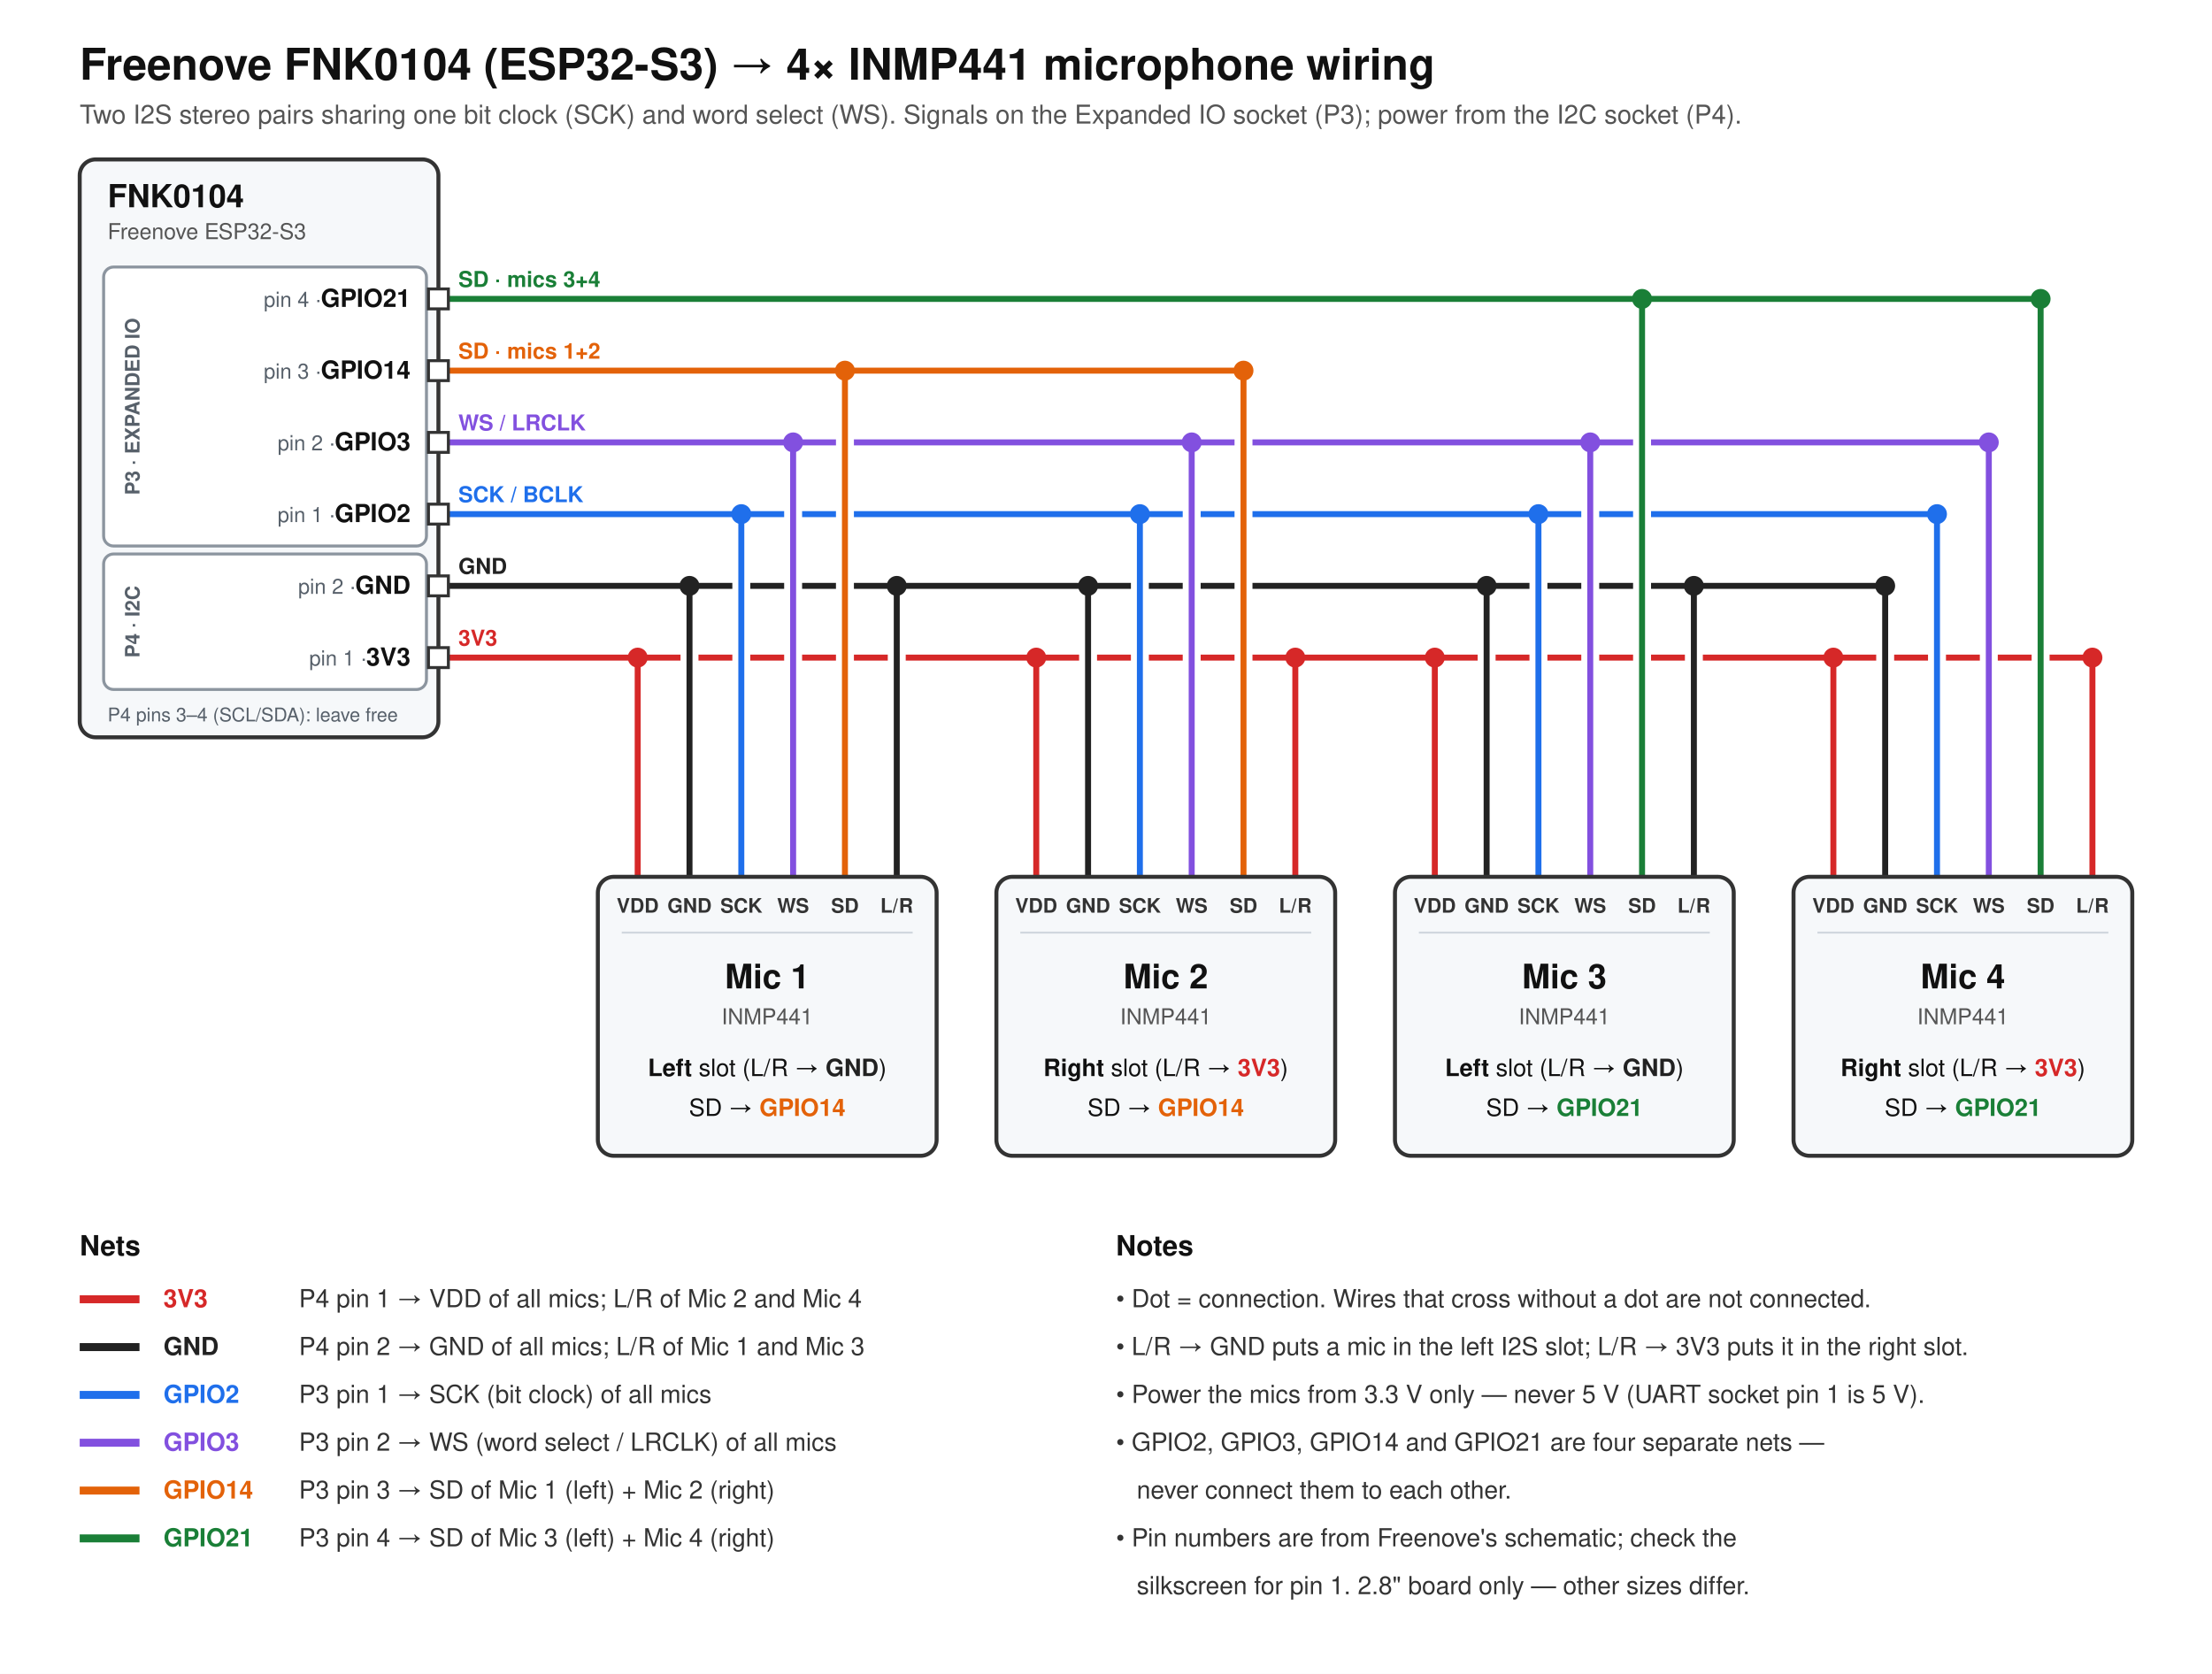
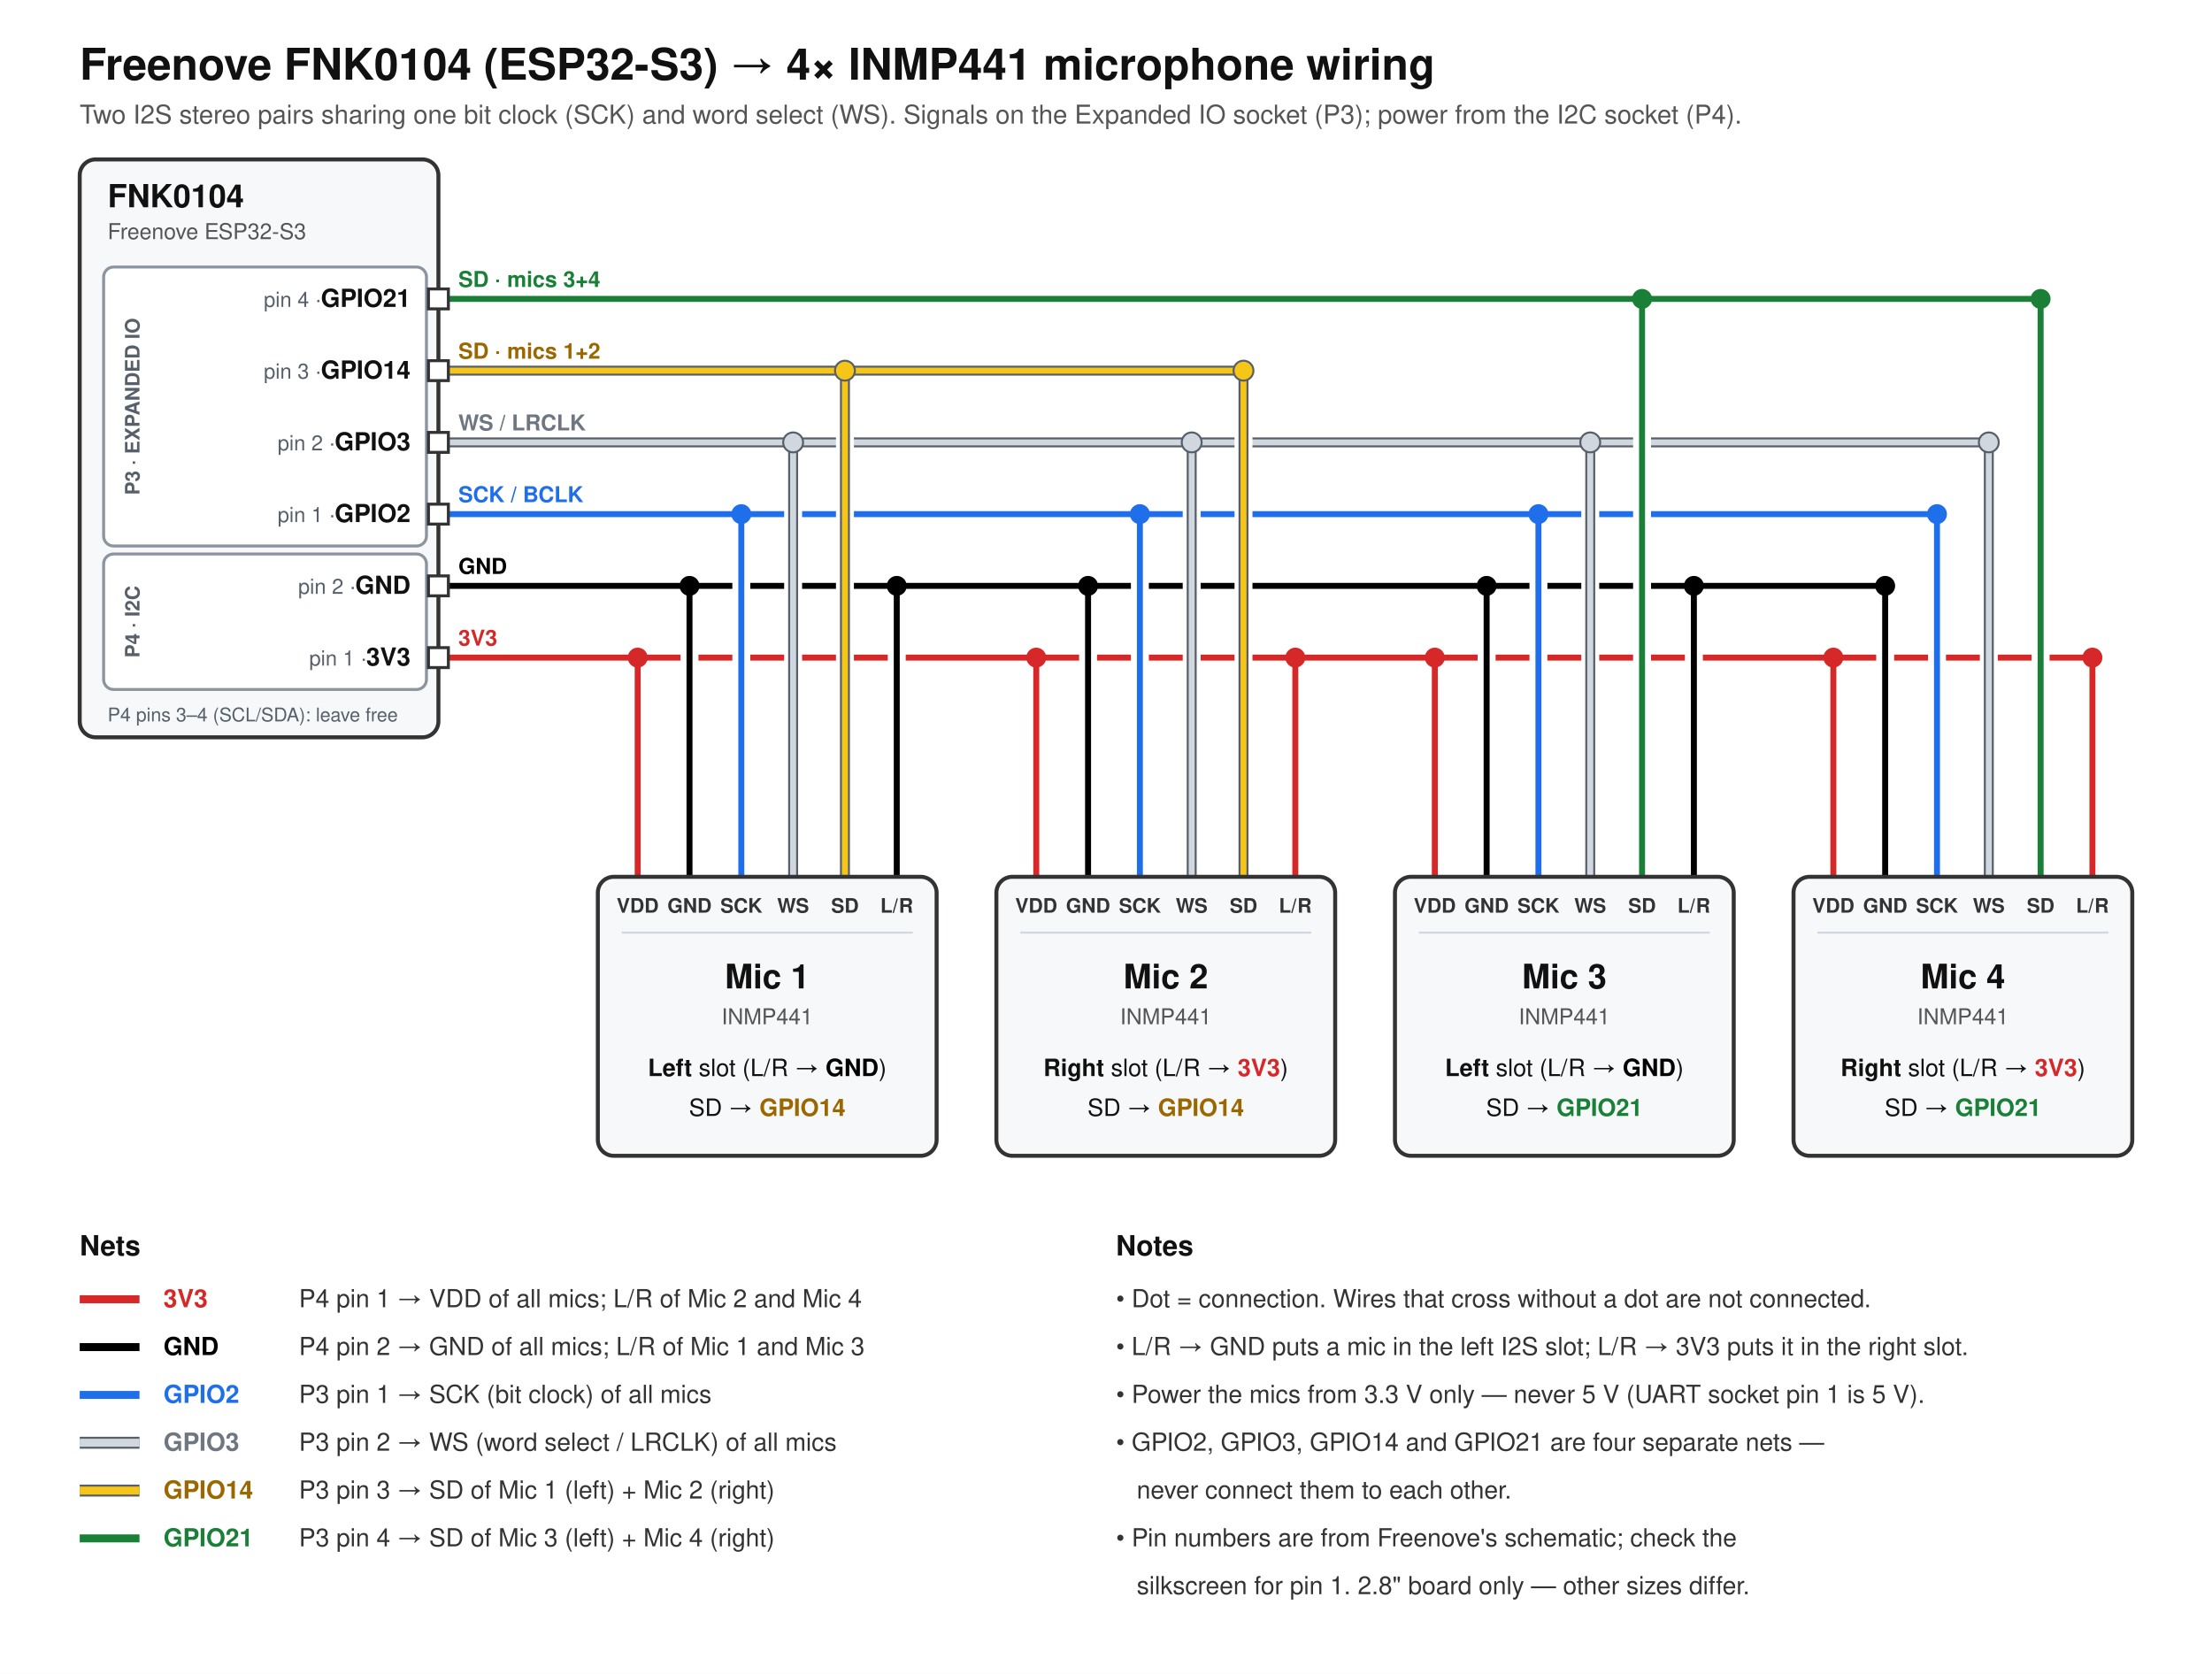
<svg xmlns="http://www.w3.org/2000/svg" width="1110" height="840" viewBox="0 0 1110 840" font-family="Helvetica, Arial, sans-serif">
  <rect width="1110" height="840" fill="#ffffff" />
  <text x="40" y="40" font-size="22" font-weight="700" fill="#111">Freenove FNK0104 (ESP32-S3) → 4× INMP441 microphone wiring</text>
  <text x="40" y="62" font-size="13" fill="#555">Two I2S stereo pairs sharing one bit clock (SCK) and word select (WS). Signals on the Expanded IO socket (P3); power from the I2C socket (P4).</text>
  <rect x="40" y="80" width="180" height="290" rx="8" fill="#f6f8fa" stroke="#333" stroke-width="2" />
  <text x="54" y="104" font-size="16" font-weight="700" fill="#111">FNK0104</text>
  <text x="54" y="120" font-size="11" fill="#555">Freenove ESP32-S3</text>
  <rect x="52" y="134" width="162" height="140" rx="5" fill="#ffffff" stroke="#8c959f" stroke-width="1.5" />
  <text x="70" y="204" font-size="10" font-weight="700" fill="#57606a" text-anchor="middle" transform="rotate(-90 70 204)">P3 · EXPANDED IO</text>
  <rect x="52" y="278" width="162" height="68" rx="5" fill="#ffffff" stroke="#8c959f" stroke-width="1.5" />
  <text x="70" y="312" font-size="10" font-weight="700" fill="#57606a" text-anchor="middle" transform="rotate(-90 70 312)">P4 · I2C</text>
  <text x="54" y="362" font-size="9.5" fill="#57606a">P4 pins 3–4 (SCL/SDA): leave free</text>
  <text x="206" y="154" font-size="12.5" font-weight="700" text-anchor="end" fill="#111">
    <tspan font-size="10.5" font-weight="400" fill="#57606a">pin 4 · </tspan>GPIO21</text>
  <text x="206" y="190" font-size="12.5" font-weight="700" text-anchor="end" fill="#111">
    <tspan font-size="10.5" font-weight="400" fill="#57606a">pin 3 · </tspan>GPIO14</text>
  <text x="206" y="226" font-size="12.5" font-weight="700" text-anchor="end" fill="#111">
    <tspan font-size="10.5" font-weight="400" fill="#57606a">pin 2 · </tspan>GPIO3</text>
  <text x="206" y="262" font-size="12.5" font-weight="700" text-anchor="end" fill="#111">
    <tspan font-size="10.5" font-weight="400" fill="#57606a">pin 1 · </tspan>GPIO2</text>
  <text x="206" y="298" font-size="12.5" font-weight="700" text-anchor="end" fill="#111">
    <tspan font-size="10.5" font-weight="400" fill="#57606a">pin 2 · </tspan>GND</text>
  <text x="206" y="334" font-size="12.5" font-weight="700" text-anchor="end" fill="#111">
    <tspan font-size="10.5" font-weight="400" fill="#57606a">pin 1 · </tspan>3V3</text>
  <line x1="220" y1="150" x2="1024" y2="150" stroke="#1a7f37" stroke-width="3" />
  <text x="230" y="144" font-size="11" font-weight="700" fill="#1a7f37">SD · mics 3+4</text>
-   <line x1="220" y1="186" x2="624" y2="186" stroke="#e36209" stroke-width="3" />
-   <text x="230" y="180" font-size="11" font-weight="700" fill="#e36209">SD · mics 1+2</text>
-   <line x1="220" y1="222" x2="998" y2="222" stroke="#8250df" stroke-width="3" />
-   <text x="230" y="216" font-size="11" font-weight="700" fill="#8250df">WS / LRCLK</text>
+   <line x1="220" y1="186" x2="624" y2="186" stroke="#57606a" stroke-width="5" />
+   <line x1="220" y1="186" x2="624" y2="186" stroke="#f5c518" stroke-width="3" />
+   <text x="230" y="180" font-size="11" font-weight="700" fill="#9a6700">SD · mics 1+2</text>
+   <line x1="220" y1="222" x2="998" y2="222" stroke="#57606a" stroke-width="5" />
+   <line x1="220" y1="222" x2="998" y2="222" stroke="#d0d7de" stroke-width="3" />
+   <text x="230" y="216" font-size="11" font-weight="700" fill="#6e7781">WS / LRCLK</text>
  <line x1="220" y1="258" x2="972" y2="258" stroke="#1f6feb" stroke-width="3" />
  <text x="230" y="252" font-size="11" font-weight="700" fill="#1f6feb">SCK / BCLK</text>
-   <line x1="220" y1="294" x2="946" y2="294" stroke="#222222" stroke-width="3" />
-   <text x="230" y="288" font-size="11" font-weight="700" fill="#222222">GND</text>
+   <line x1="220" y1="294" x2="946" y2="294" stroke="#000000" stroke-width="3" />
+   <text x="230" y="288" font-size="11" font-weight="700" fill="#000000">GND</text>
  <line x1="220" y1="330" x2="1050" y2="330" stroke="#d62828" stroke-width="3" />
  <text x="230" y="324" font-size="11" font-weight="700" fill="#d62828">3V3</text>
  <rect x="215" y="145" width="10" height="10" fill="#fff" stroke="#333" stroke-width="1.5" />
  <rect x="215" y="181" width="10" height="10" fill="#fff" stroke="#333" stroke-width="1.5" />
  <rect x="215" y="217" width="10" height="10" fill="#fff" stroke="#333" stroke-width="1.5" />
  <rect x="215" y="253" width="10" height="10" fill="#fff" stroke="#333" stroke-width="1.5" />
  <rect x="215" y="289" width="10" height="10" fill="#fff" stroke="#333" stroke-width="1.5" />
  <rect x="215" y="325" width="10" height="10" fill="#fff" stroke="#333" stroke-width="1.5" />
  <line x1="320" y1="440" x2="320" y2="330" stroke="#ffffff" stroke-width="9" />
  <line x1="346" y1="440" x2="346" y2="294" stroke="#ffffff" stroke-width="9" />
  <line x1="372" y1="440" x2="372" y2="258" stroke="#ffffff" stroke-width="9" />
  <line x1="398" y1="440" x2="398" y2="222" stroke="#ffffff" stroke-width="9" />
  <line x1="424" y1="440" x2="424" y2="186" stroke="#ffffff" stroke-width="9" />
  <line x1="450" y1="440" x2="450" y2="294" stroke="#ffffff" stroke-width="9" />
  <line x1="520" y1="440" x2="520" y2="330" stroke="#ffffff" stroke-width="9" />
  <line x1="546" y1="440" x2="546" y2="294" stroke="#ffffff" stroke-width="9" />
  <line x1="572" y1="440" x2="572" y2="258" stroke="#ffffff" stroke-width="9" />
  <line x1="598" y1="440" x2="598" y2="222" stroke="#ffffff" stroke-width="9" />
  <line x1="624" y1="440" x2="624" y2="186" stroke="#ffffff" stroke-width="9" />
  <line x1="650" y1="440" x2="650" y2="330" stroke="#ffffff" stroke-width="9" />
  <line x1="720" y1="440" x2="720" y2="330" stroke="#ffffff" stroke-width="9" />
  <line x1="746" y1="440" x2="746" y2="294" stroke="#ffffff" stroke-width="9" />
  <line x1="772" y1="440" x2="772" y2="258" stroke="#ffffff" stroke-width="9" />
  <line x1="798" y1="440" x2="798" y2="222" stroke="#ffffff" stroke-width="9" />
  <line x1="824" y1="440" x2="824" y2="150" stroke="#ffffff" stroke-width="9" />
  <line x1="850" y1="440" x2="850" y2="294" stroke="#ffffff" stroke-width="9" />
  <line x1="920" y1="440" x2="920" y2="330" stroke="#ffffff" stroke-width="9" />
  <line x1="946" y1="440" x2="946" y2="294" stroke="#ffffff" stroke-width="9" />
  <line x1="972" y1="440" x2="972" y2="258" stroke="#ffffff" stroke-width="9" />
  <line x1="998" y1="440" x2="998" y2="222" stroke="#ffffff" stroke-width="9" />
  <line x1="1024" y1="440" x2="1024" y2="150" stroke="#ffffff" stroke-width="9" />
  <line x1="1050" y1="440" x2="1050" y2="330" stroke="#ffffff" stroke-width="9" />
  <line x1="320" y1="440" x2="320" y2="330" stroke="#d62828" stroke-width="3" />
-   <line x1="346" y1="440" x2="346" y2="294" stroke="#222222" stroke-width="3" />
+   <line x1="346" y1="440" x2="346" y2="294" stroke="#000000" stroke-width="3" />
  <line x1="372" y1="440" x2="372" y2="258" stroke="#1f6feb" stroke-width="3" />
-   <line x1="398" y1="440" x2="398" y2="222" stroke="#8250df" stroke-width="3" />
-   <line x1="424" y1="440" x2="424" y2="186" stroke="#e36209" stroke-width="3" />
-   <line x1="450" y1="440" x2="450" y2="294" stroke="#222222" stroke-width="3" />
+   <line x1="398" y1="440" x2="398" y2="222" stroke="#57606a" stroke-width="5" />
+   <line x1="398" y1="440" x2="398" y2="222" stroke="#d0d7de" stroke-width="3" />
+   <line x1="424" y1="440" x2="424" y2="186" stroke="#57606a" stroke-width="5" />
+   <line x1="424" y1="440" x2="424" y2="186" stroke="#f5c518" stroke-width="3" />
+   <line x1="450" y1="440" x2="450" y2="294" stroke="#000000" stroke-width="3" />
  <line x1="520" y1="440" x2="520" y2="330" stroke="#d62828" stroke-width="3" />
-   <line x1="546" y1="440" x2="546" y2="294" stroke="#222222" stroke-width="3" />
+   <line x1="546" y1="440" x2="546" y2="294" stroke="#000000" stroke-width="3" />
  <line x1="572" y1="440" x2="572" y2="258" stroke="#1f6feb" stroke-width="3" />
-   <line x1="598" y1="440" x2="598" y2="222" stroke="#8250df" stroke-width="3" />
-   <line x1="624" y1="440" x2="624" y2="186" stroke="#e36209" stroke-width="3" />
+   <line x1="598" y1="440" x2="598" y2="222" stroke="#57606a" stroke-width="5" />
+   <line x1="598" y1="440" x2="598" y2="222" stroke="#d0d7de" stroke-width="3" />
+   <line x1="624" y1="440" x2="624" y2="186" stroke="#57606a" stroke-width="5" />
+   <line x1="624" y1="440" x2="624" y2="186" stroke="#f5c518" stroke-width="3" />
  <line x1="650" y1="440" x2="650" y2="330" stroke="#d62828" stroke-width="3" />
  <line x1="720" y1="440" x2="720" y2="330" stroke="#d62828" stroke-width="3" />
-   <line x1="746" y1="440" x2="746" y2="294" stroke="#222222" stroke-width="3" />
+   <line x1="746" y1="440" x2="746" y2="294" stroke="#000000" stroke-width="3" />
  <line x1="772" y1="440" x2="772" y2="258" stroke="#1f6feb" stroke-width="3" />
-   <line x1="798" y1="440" x2="798" y2="222" stroke="#8250df" stroke-width="3" />
+   <line x1="798" y1="440" x2="798" y2="222" stroke="#57606a" stroke-width="5" />
+   <line x1="798" y1="440" x2="798" y2="222" stroke="#d0d7de" stroke-width="3" />
  <line x1="824" y1="440" x2="824" y2="150" stroke="#1a7f37" stroke-width="3" />
-   <line x1="850" y1="440" x2="850" y2="294" stroke="#222222" stroke-width="3" />
+   <line x1="850" y1="440" x2="850" y2="294" stroke="#000000" stroke-width="3" />
  <line x1="920" y1="440" x2="920" y2="330" stroke="#d62828" stroke-width="3" />
-   <line x1="946" y1="440" x2="946" y2="294" stroke="#222222" stroke-width="3" />
+   <line x1="946" y1="440" x2="946" y2="294" stroke="#000000" stroke-width="3" />
  <line x1="972" y1="440" x2="972" y2="258" stroke="#1f6feb" stroke-width="3" />
-   <line x1="998" y1="440" x2="998" y2="222" stroke="#8250df" stroke-width="3" />
+   <line x1="998" y1="440" x2="998" y2="222" stroke="#57606a" stroke-width="5" />
+   <line x1="998" y1="440" x2="998" y2="222" stroke="#d0d7de" stroke-width="3" />
  <line x1="1024" y1="440" x2="1024" y2="150" stroke="#1a7f37" stroke-width="3" />
  <line x1="1050" y1="440" x2="1050" y2="330" stroke="#d62828" stroke-width="3" />
  <circle cx="320" cy="330" r="5" fill="#d62828" />
-   <circle cx="346" cy="294" r="5" fill="#222222" />
+   <circle cx="346" cy="294" r="5" fill="#000000" />
  <circle cx="372" cy="258" r="5" fill="#1f6feb" />
-   <circle cx="398" cy="222" r="5" fill="#8250df" />
-   <circle cx="424" cy="186" r="5" fill="#e36209" />
-   <circle cx="450" cy="294" r="5" fill="#222222" />
+   <circle cx="398" cy="222" r="5" fill="#d0d7de" stroke="#57606a" stroke-width="1" />
+   <circle cx="424" cy="186" r="5" fill="#f5c518" stroke="#57606a" stroke-width="1" />
+   <circle cx="450" cy="294" r="5" fill="#000000" />
  <circle cx="520" cy="330" r="5" fill="#d62828" />
-   <circle cx="546" cy="294" r="5" fill="#222222" />
+   <circle cx="546" cy="294" r="5" fill="#000000" />
  <circle cx="572" cy="258" r="5" fill="#1f6feb" />
-   <circle cx="598" cy="222" r="5" fill="#8250df" />
-   <circle cx="624" cy="186" r="5" fill="#e36209" />
+   <circle cx="598" cy="222" r="5" fill="#d0d7de" stroke="#57606a" stroke-width="1" />
+   <circle cx="624" cy="186" r="5" fill="#f5c518" stroke="#57606a" stroke-width="1" />
  <circle cx="650" cy="330" r="5" fill="#d62828" />
  <circle cx="720" cy="330" r="5" fill="#d62828" />
-   <circle cx="746" cy="294" r="5" fill="#222222" />
+   <circle cx="746" cy="294" r="5" fill="#000000" />
  <circle cx="772" cy="258" r="5" fill="#1f6feb" />
-   <circle cx="798" cy="222" r="5" fill="#8250df" />
+   <circle cx="798" cy="222" r="5" fill="#d0d7de" stroke="#57606a" stroke-width="1" />
  <circle cx="824" cy="150" r="5" fill="#1a7f37" />
-   <circle cx="850" cy="294" r="5" fill="#222222" />
+   <circle cx="850" cy="294" r="5" fill="#000000" />
  <circle cx="920" cy="330" r="5" fill="#d62828" />
-   <circle cx="946" cy="294" r="5" fill="#222222" />
+   <circle cx="946" cy="294" r="5" fill="#000000" />
  <circle cx="972" cy="258" r="5" fill="#1f6feb" />
-   <circle cx="998" cy="222" r="5" fill="#8250df" />
+   <circle cx="998" cy="222" r="5" fill="#d0d7de" stroke="#57606a" stroke-width="1" />
  <circle cx="1024" cy="150" r="5" fill="#1a7f37" />
  <circle cx="1050" cy="330" r="5" fill="#d62828" />
  <rect x="300" y="440" width="170" height="140" rx="8" fill="#f6f8fa" stroke="#333" stroke-width="2" />
  <text x="320" y="458" font-size="10" font-weight="700" text-anchor="middle" fill="#333">VDD</text>
  <text x="346" y="458" font-size="10" font-weight="700" text-anchor="middle" fill="#333">GND</text>
  <text x="372" y="458" font-size="10" font-weight="700" text-anchor="middle" fill="#333">SCK</text>
  <text x="398" y="458" font-size="10" font-weight="700" text-anchor="middle" fill="#333">WS</text>
  <text x="424" y="458" font-size="10" font-weight="700" text-anchor="middle" fill="#333">SD</text>
  <text x="450" y="458" font-size="10" font-weight="700" text-anchor="middle" fill="#333">L/R</text>
  <line x1="312" y1="468" x2="458" y2="468" stroke="#d0d7de" />
  <text x="385.0" y="496" font-size="17" font-weight="700" text-anchor="middle" fill="#111">Mic 1</text>
  <text x="385.0" y="514" font-size="11" text-anchor="middle" fill="#555">INMP441</text>
  <text x="385.0" y="540" font-size="12" text-anchor="middle" fill="#111">
-     <tspan font-weight="700">Left</tspan> slot (L/R → <tspan fill="#222222" font-weight="700">GND</tspan>)</text>
-   <text x="385.0" y="560" font-size="12" text-anchor="middle" fill="#111">SD → <tspan fill="#e36209" font-weight="700">GPIO14</tspan>
+     <tspan font-weight="700">Left</tspan> slot (L/R → <tspan fill="#000000" font-weight="700">GND</tspan>)</text>
+   <text x="385.0" y="560" font-size="12" text-anchor="middle" fill="#111">SD → <tspan fill="#9a6700" font-weight="700">GPIO14</tspan>
  </text>
  <rect x="500" y="440" width="170" height="140" rx="8" fill="#f6f8fa" stroke="#333" stroke-width="2" />
  <text x="520" y="458" font-size="10" font-weight="700" text-anchor="middle" fill="#333">VDD</text>
  <text x="546" y="458" font-size="10" font-weight="700" text-anchor="middle" fill="#333">GND</text>
  <text x="572" y="458" font-size="10" font-weight="700" text-anchor="middle" fill="#333">SCK</text>
  <text x="598" y="458" font-size="10" font-weight="700" text-anchor="middle" fill="#333">WS</text>
  <text x="624" y="458" font-size="10" font-weight="700" text-anchor="middle" fill="#333">SD</text>
  <text x="650" y="458" font-size="10" font-weight="700" text-anchor="middle" fill="#333">L/R</text>
  <line x1="512" y1="468" x2="658" y2="468" stroke="#d0d7de" />
  <text x="585.0" y="496" font-size="17" font-weight="700" text-anchor="middle" fill="#111">Mic 2</text>
  <text x="585.0" y="514" font-size="11" text-anchor="middle" fill="#555">INMP441</text>
  <text x="585.0" y="540" font-size="12" text-anchor="middle" fill="#111">
    <tspan font-weight="700">Right</tspan> slot (L/R → <tspan fill="#d62828" font-weight="700">3V3</tspan>)</text>
-   <text x="585.0" y="560" font-size="12" text-anchor="middle" fill="#111">SD → <tspan fill="#e36209" font-weight="700">GPIO14</tspan>
+   <text x="585.0" y="560" font-size="12" text-anchor="middle" fill="#111">SD → <tspan fill="#9a6700" font-weight="700">GPIO14</tspan>
  </text>
  <rect x="700" y="440" width="170" height="140" rx="8" fill="#f6f8fa" stroke="#333" stroke-width="2" />
  <text x="720" y="458" font-size="10" font-weight="700" text-anchor="middle" fill="#333">VDD</text>
  <text x="746" y="458" font-size="10" font-weight="700" text-anchor="middle" fill="#333">GND</text>
  <text x="772" y="458" font-size="10" font-weight="700" text-anchor="middle" fill="#333">SCK</text>
  <text x="798" y="458" font-size="10" font-weight="700" text-anchor="middle" fill="#333">WS</text>
  <text x="824" y="458" font-size="10" font-weight="700" text-anchor="middle" fill="#333">SD</text>
  <text x="850" y="458" font-size="10" font-weight="700" text-anchor="middle" fill="#333">L/R</text>
  <line x1="712" y1="468" x2="858" y2="468" stroke="#d0d7de" />
  <text x="785.0" y="496" font-size="17" font-weight="700" text-anchor="middle" fill="#111">Mic 3</text>
  <text x="785.0" y="514" font-size="11" text-anchor="middle" fill="#555">INMP441</text>
  <text x="785.0" y="540" font-size="12" text-anchor="middle" fill="#111">
-     <tspan font-weight="700">Left</tspan> slot (L/R → <tspan fill="#222222" font-weight="700">GND</tspan>)</text>
+     <tspan font-weight="700">Left</tspan> slot (L/R → <tspan fill="#000000" font-weight="700">GND</tspan>)</text>
  <text x="785.0" y="560" font-size="12" text-anchor="middle" fill="#111">SD → <tspan fill="#1a7f37" font-weight="700">GPIO21</tspan>
  </text>
  <rect x="900" y="440" width="170" height="140" rx="8" fill="#f6f8fa" stroke="#333" stroke-width="2" />
  <text x="920" y="458" font-size="10" font-weight="700" text-anchor="middle" fill="#333">VDD</text>
  <text x="946" y="458" font-size="10" font-weight="700" text-anchor="middle" fill="#333">GND</text>
  <text x="972" y="458" font-size="10" font-weight="700" text-anchor="middle" fill="#333">SCK</text>
  <text x="998" y="458" font-size="10" font-weight="700" text-anchor="middle" fill="#333">WS</text>
  <text x="1024" y="458" font-size="10" font-weight="700" text-anchor="middle" fill="#333">SD</text>
  <text x="1050" y="458" font-size="10" font-weight="700" text-anchor="middle" fill="#333">L/R</text>
  <line x1="912" y1="468" x2="1058" y2="468" stroke="#d0d7de" />
  <text x="985.0" y="496" font-size="17" font-weight="700" text-anchor="middle" fill="#111">Mic 4</text>
  <text x="985.0" y="514" font-size="11" text-anchor="middle" fill="#555">INMP441</text>
  <text x="985.0" y="540" font-size="12" text-anchor="middle" fill="#111">
    <tspan font-weight="700">Right</tspan> slot (L/R → <tspan fill="#d62828" font-weight="700">3V3</tspan>)</text>
  <text x="985.0" y="560" font-size="12" text-anchor="middle" fill="#111">SD → <tspan fill="#1a7f37" font-weight="700">GPIO21</tspan>
  </text>
  <text x="40" y="630" font-size="14" font-weight="700" fill="#111">Nets</text>
  <line x1="40" y1="652" x2="70" y2="652" stroke="#d62828" stroke-width="4" />
  <text x="82" y="656" font-size="12.5" font-weight="700" fill="#d62828">3V3</text>
  <text x="150" y="656" font-size="12.5" fill="#333">P4 pin 1 → VDD of all mics; L/R of Mic 2 and Mic 4</text>
-   <line x1="40" y1="676" x2="70" y2="676" stroke="#222222" stroke-width="4" />
-   <text x="82" y="680" font-size="12.5" font-weight="700" fill="#222222">GND</text>
+   <line x1="40" y1="676" x2="70" y2="676" stroke="#000000" stroke-width="4" />
+   <text x="82" y="680" font-size="12.5" font-weight="700" fill="#000000">GND</text>
  <text x="150" y="680" font-size="12.5" fill="#333">P4 pin 2 → GND of all mics; L/R of Mic 1 and Mic 3</text>
  <line x1="40" y1="700" x2="70" y2="700" stroke="#1f6feb" stroke-width="4" />
  <text x="82" y="704" font-size="12.5" font-weight="700" fill="#1f6feb">GPIO2</text>
  <text x="150" y="704" font-size="12.5" fill="#333">P3 pin 1 → SCK (bit clock) of all mics</text>
-   <line x1="40" y1="724" x2="70" y2="724" stroke="#8250df" stroke-width="4" />
-   <text x="82" y="728" font-size="12.5" font-weight="700" fill="#8250df">GPIO3</text>
+   <line x1="40" y1="724" x2="70" y2="724" stroke="#57606a" stroke-width="6" />
+   <line x1="40" y1="724" x2="70" y2="724" stroke="#d0d7de" stroke-width="4" />
+   <text x="82" y="728" font-size="12.5" font-weight="700" fill="#6e7781">GPIO3</text>
  <text x="150" y="728" font-size="12.5" fill="#333">P3 pin 2 → WS (word select / LRCLK) of all mics</text>
-   <line x1="40" y1="748" x2="70" y2="748" stroke="#e36209" stroke-width="4" />
-   <text x="82" y="752" font-size="12.5" font-weight="700" fill="#e36209">GPIO14</text>
+   <line x1="40" y1="748" x2="70" y2="748" stroke="#57606a" stroke-width="6" />
+   <line x1="40" y1="748" x2="70" y2="748" stroke="#f5c518" stroke-width="4" />
+   <text x="82" y="752" font-size="12.5" font-weight="700" fill="#9a6700">GPIO14</text>
  <text x="150" y="752" font-size="12.5" fill="#333">P3 pin 3 → SD of Mic 1 (left) + Mic 2 (right)</text>
  <line x1="40" y1="772" x2="70" y2="772" stroke="#1a7f37" stroke-width="4" />
  <text x="82" y="776" font-size="12.5" font-weight="700" fill="#1a7f37">GPIO21</text>
  <text x="150" y="776" font-size="12.5" fill="#333">P3 pin 4 → SD of Mic 3 (left) + Mic 4 (right)</text>
  <text x="560" y="630" font-size="14" font-weight="700" fill="#111">Notes</text>
  <text x="560" y="656" font-size="12.5" fill="#333" xml:space="preserve">• Dot = connection. Wires that cross without a dot are not connected.</text>
  <text x="560" y="680" font-size="12.5" fill="#333" xml:space="preserve">• L/R → GND puts a mic in the left I2S slot; L/R → 3V3 puts it in the right slot.</text>
  <text x="560" y="704" font-size="12.5" fill="#333" xml:space="preserve">• Power the mics from 3.3 V only — never 5 V (UART socket pin 1 is 5 V).</text>
  <text x="560" y="728" font-size="12.5" fill="#333" xml:space="preserve">• GPIO2, GPIO3, GPIO14 and GPIO21 are four separate nets —</text>
  <text x="560" y="752" font-size="12.5" fill="#333" xml:space="preserve">   never connect them to each other.</text>
  <text x="560" y="776" font-size="12.5" fill="#333" xml:space="preserve">• Pin numbers are from Freenove's schematic; check the</text>
  <text x="560" y="800" font-size="12.5" fill="#333" xml:space="preserve">   silkscreen for pin 1. 2.8" board only — other sizes differ.</text>
</svg>
